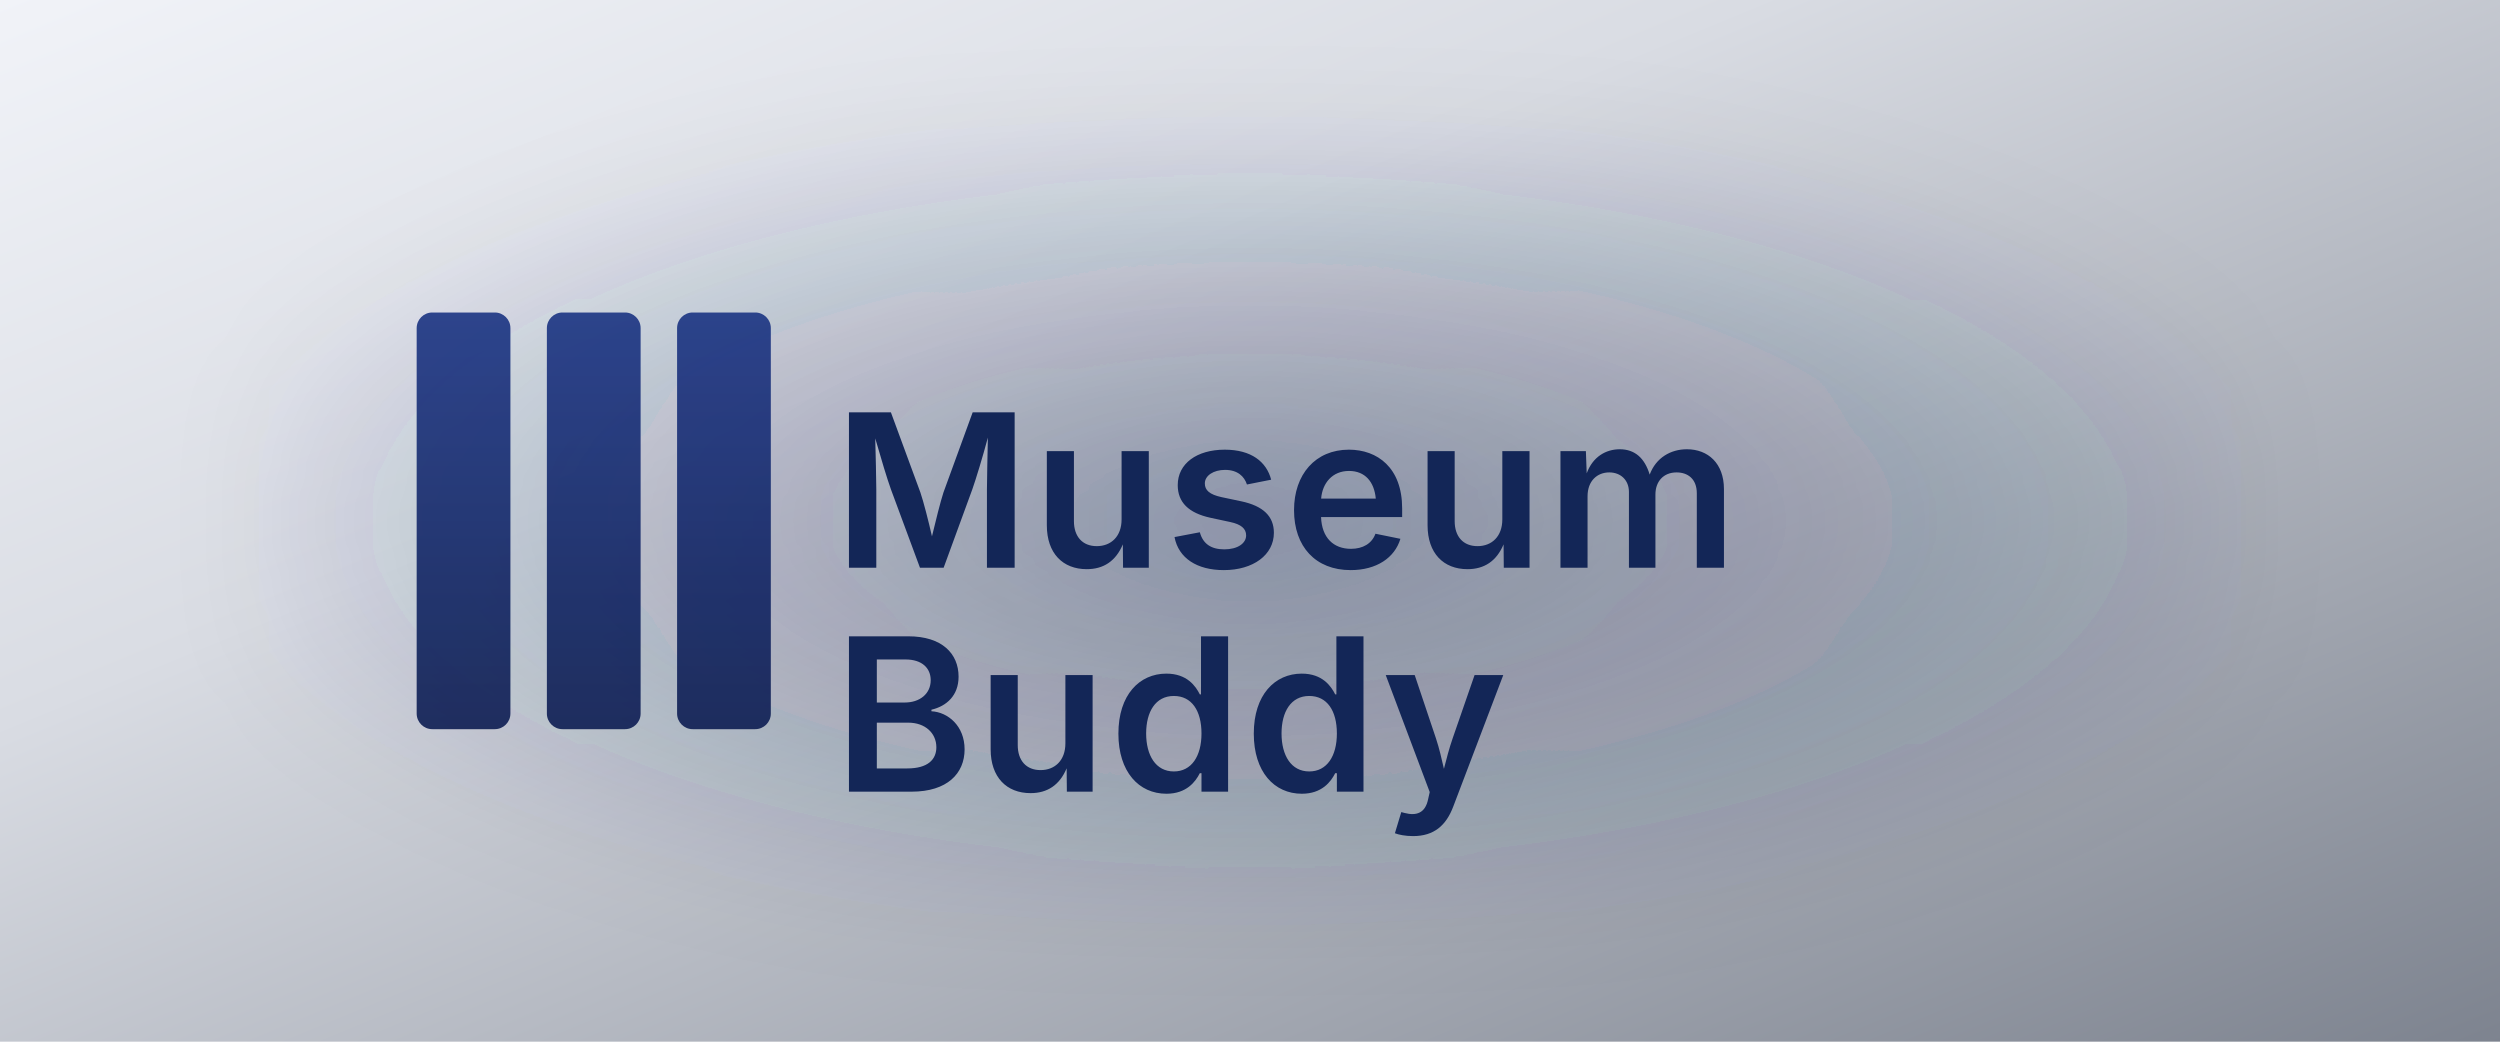
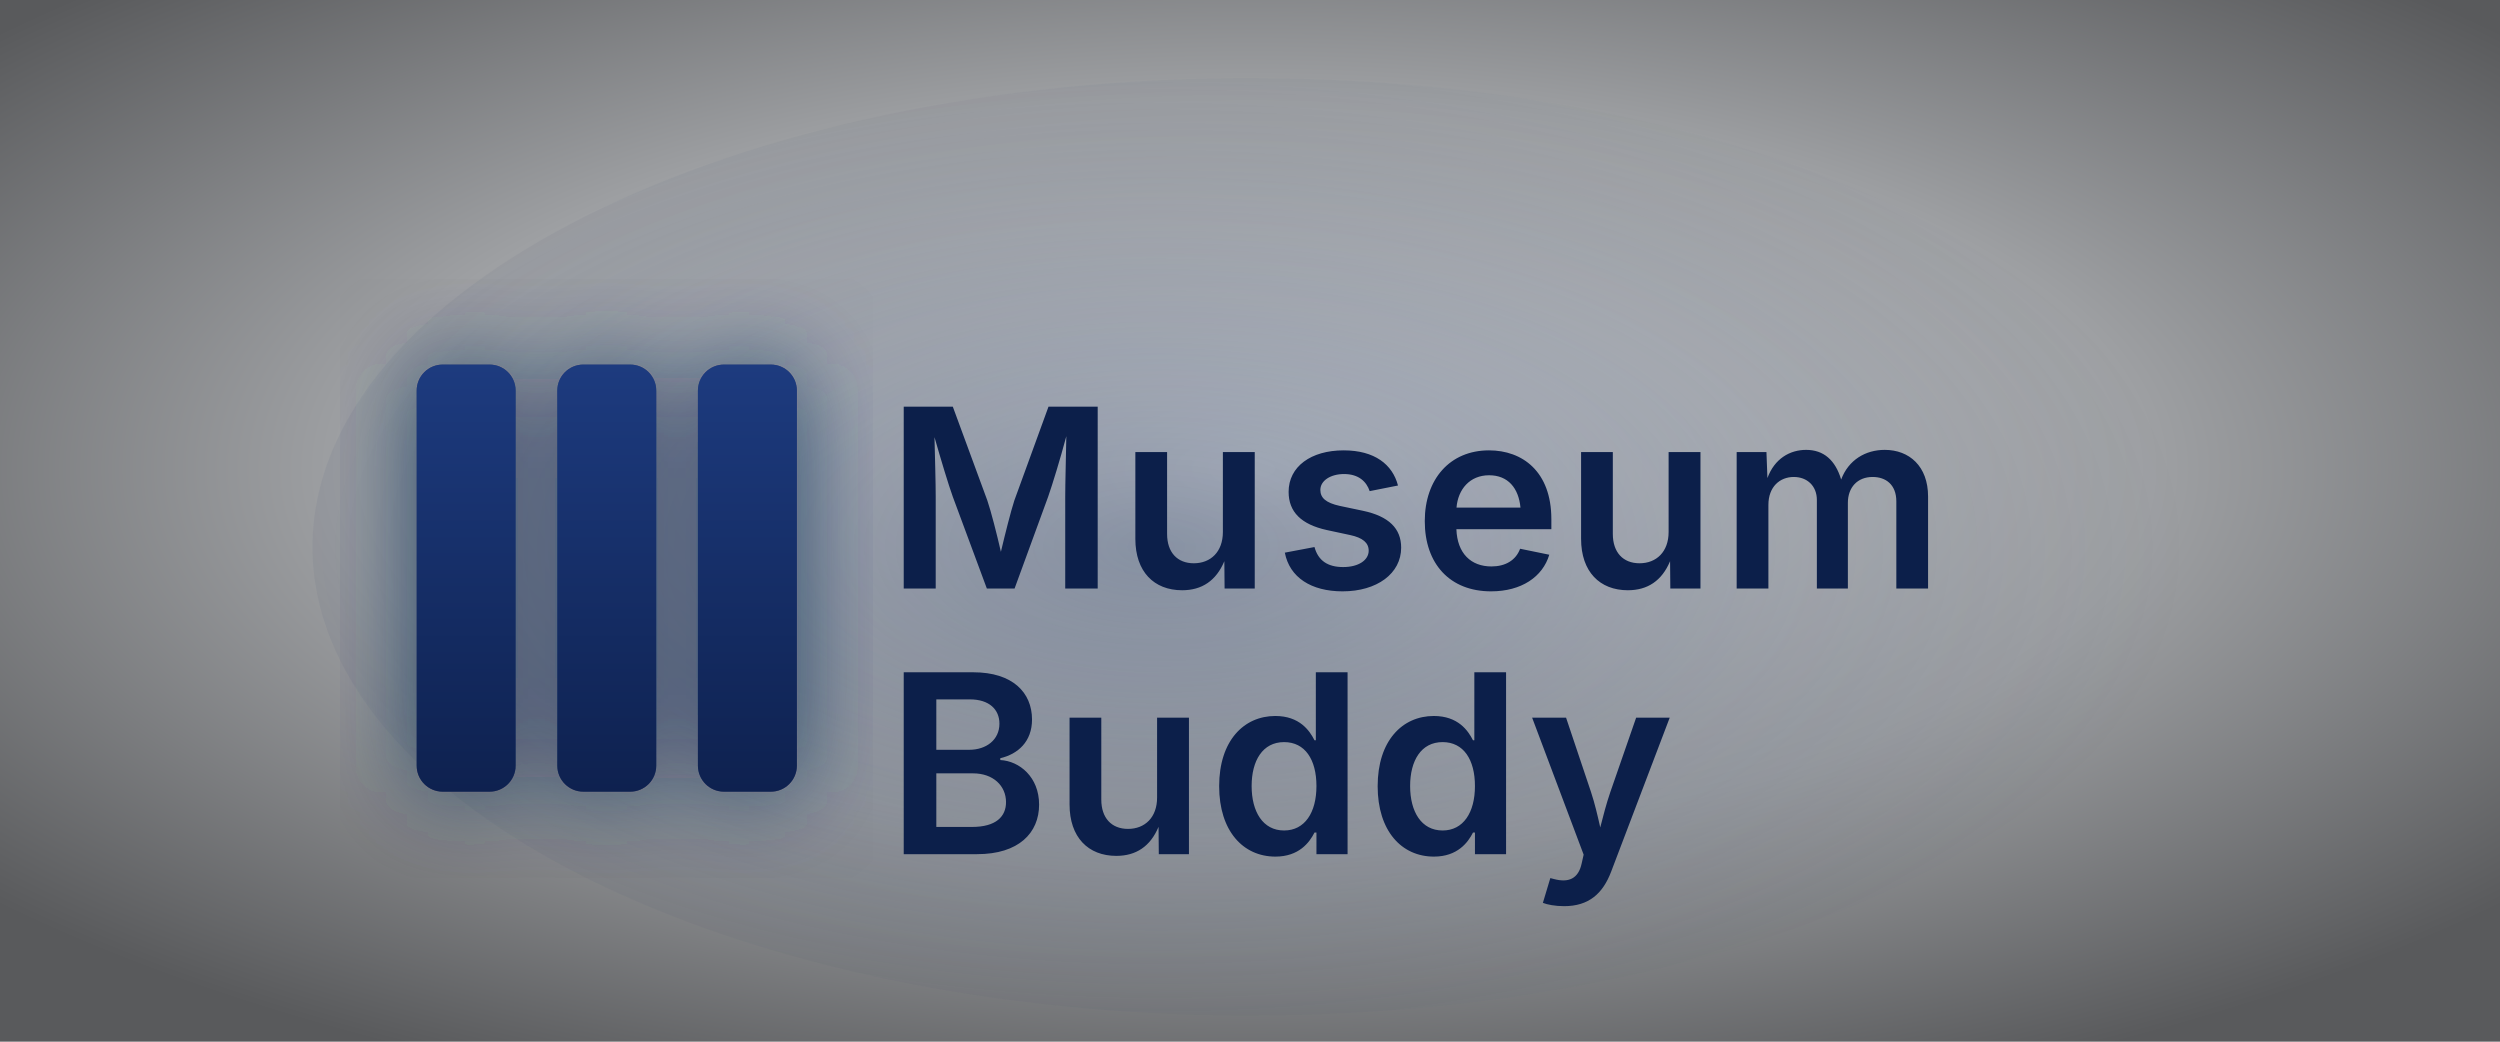
<svg xmlns="http://www.w3.org/2000/svg" width="960" height="400" viewBox="0 0 960 400" role="img" aria-labelledby="title desc">
  <defs>
-     <linearGradient id="bg" x1="0%" y1="0%" x2="100%" y2="100%">
-       <stop offset="0%" stop-color="#f1f3f8" />
-       <stop offset="35%" stop-color="#d9dce3" />
-       <stop offset="100%" stop-color="#7d838f" />
+     <radialGradient id="bgGradient" cx="50%" cy="45%" r="65%">
+       <stop offset="0%" stop-color="#d5d6d8" />
+       <stop offset="55%" stop-color="#9ea0a3" />
+       <stop offset="100%" stop-color="#595a5c" />
+     </radialGradient>
+     <radialGradient id="glowGradient" cx="45%" cy="50%" r="55%">
+       <stop offset="0%" stop-color="#102957" stop-opacity="0.35" />
+       <stop offset="60%" stop-color="#102957" stop-opacity="0.12" />
+       <stop offset="100%" stop-color="#102957" stop-opacity="0" />
+     </radialGradient>
+     <linearGradient id="pillarGradient" x1="0%" y1="0%" x2="0%" y2="100%">
+       <stop offset="0%" stop-color="#1d3b7f" />
+       <stop offset="100%" stop-color="#0e214f" />
    </linearGradient>
-     <radialGradient id="halo" cx="50%" cy="50%" r="55%">
-       <stop offset="0%" stop-color="#1f2d58" stop-opacity="0.35" />
-       <stop offset="60%" stop-color="#1f2d58" stop-opacity="0.15" />
-       <stop offset="100%" stop-color="#1f2d58" stop-opacity="0" />
-     </radialGradient>
-     <linearGradient id="accent" x1="0%" y1="0%" x2="0%" y2="100%">
-       <stop offset="0%" stop-color="#1b3483" />
-       <stop offset="100%" stop-color="#0d1d52" />
-     </linearGradient>
-     <filter id="soften" x="-30%" y="-30%" width="160%" height="160%">
-       <feGaussianBlur stdDeviation="20" result="blur" />
+     <filter id="softGlow" x="-20%" y="-20%" width="140%" height="140%">
+       <feGaussianBlur in="SourceGraphic" stdDeviation="18" result="blur" />
+       <feBlend in="SourceGraphic" in2="blur" mode="screen" />
    </filter>
  </defs>
-   <rect width="960" height="400" fill="url(#bg)" />
-   <rect width="760" height="300" x="100" y="50" fill="url(#halo)" filter="url(#soften)" />
-   <g transform="translate(320 120)">
-     <rect x="-160" y="0" width="36" height="160" rx="6" fill="url(#accent)" opacity="0.9" />
-     <rect x="-110" y="0" width="36" height="160" rx="6" fill="url(#accent)" opacity="0.9" />
-     <rect x="-60" y="0" width="36" height="160" rx="6" fill="url(#accent)" opacity="0.9" />
-     <text x="0" y="118" fill="#132657" font-family="'Inter', 'Segoe UI', sans-serif" font-size="82" font-weight="600" letter-spacing="0.01em">
-       <tspan x="0" dy="-20">Museum</tspan>
-       <tspan x="0" dy="86">Buddy</tspan>
+   <rect width="960" height="400" fill="url(#bgGradient)" />
+   <ellipse cx="480" cy="210" rx="360" ry="180" fill="url(#glowGradient)" />
+   <g transform="translate(340 120)">
+     <g filter="url(#softGlow)" opacity="0.7">
+       <rect x="-180" y="20" width="38" height="164" rx="10" fill="#102957" />
+       <rect x="-126" y="20" width="38" height="164" rx="10" fill="#102957" />
+       <rect x="-72" y="20" width="38" height="164" rx="10" fill="#102957" />
+     </g>
+     <rect x="-180" y="20" width="38" height="164" rx="10" fill="url(#pillarGradient)" />
+     <rect x="-126" y="20" width="38" height="164" rx="10" fill="url(#pillarGradient)" />
+     <rect x="-72" y="20" width="38" height="164" rx="10" fill="url(#pillarGradient)" />
+     <text x="0" y="156" fill="#0c1f4a" font-family="'Inter', 'Segoe UI', sans-serif" font-size="96" font-weight="600" letter-spacing="0.01em">
+       <tspan x="0" dy="-50">Museum</tspan>
+       <tspan x="0" dy="102">Buddy</tspan>
    </text>
  </g>
</svg>
